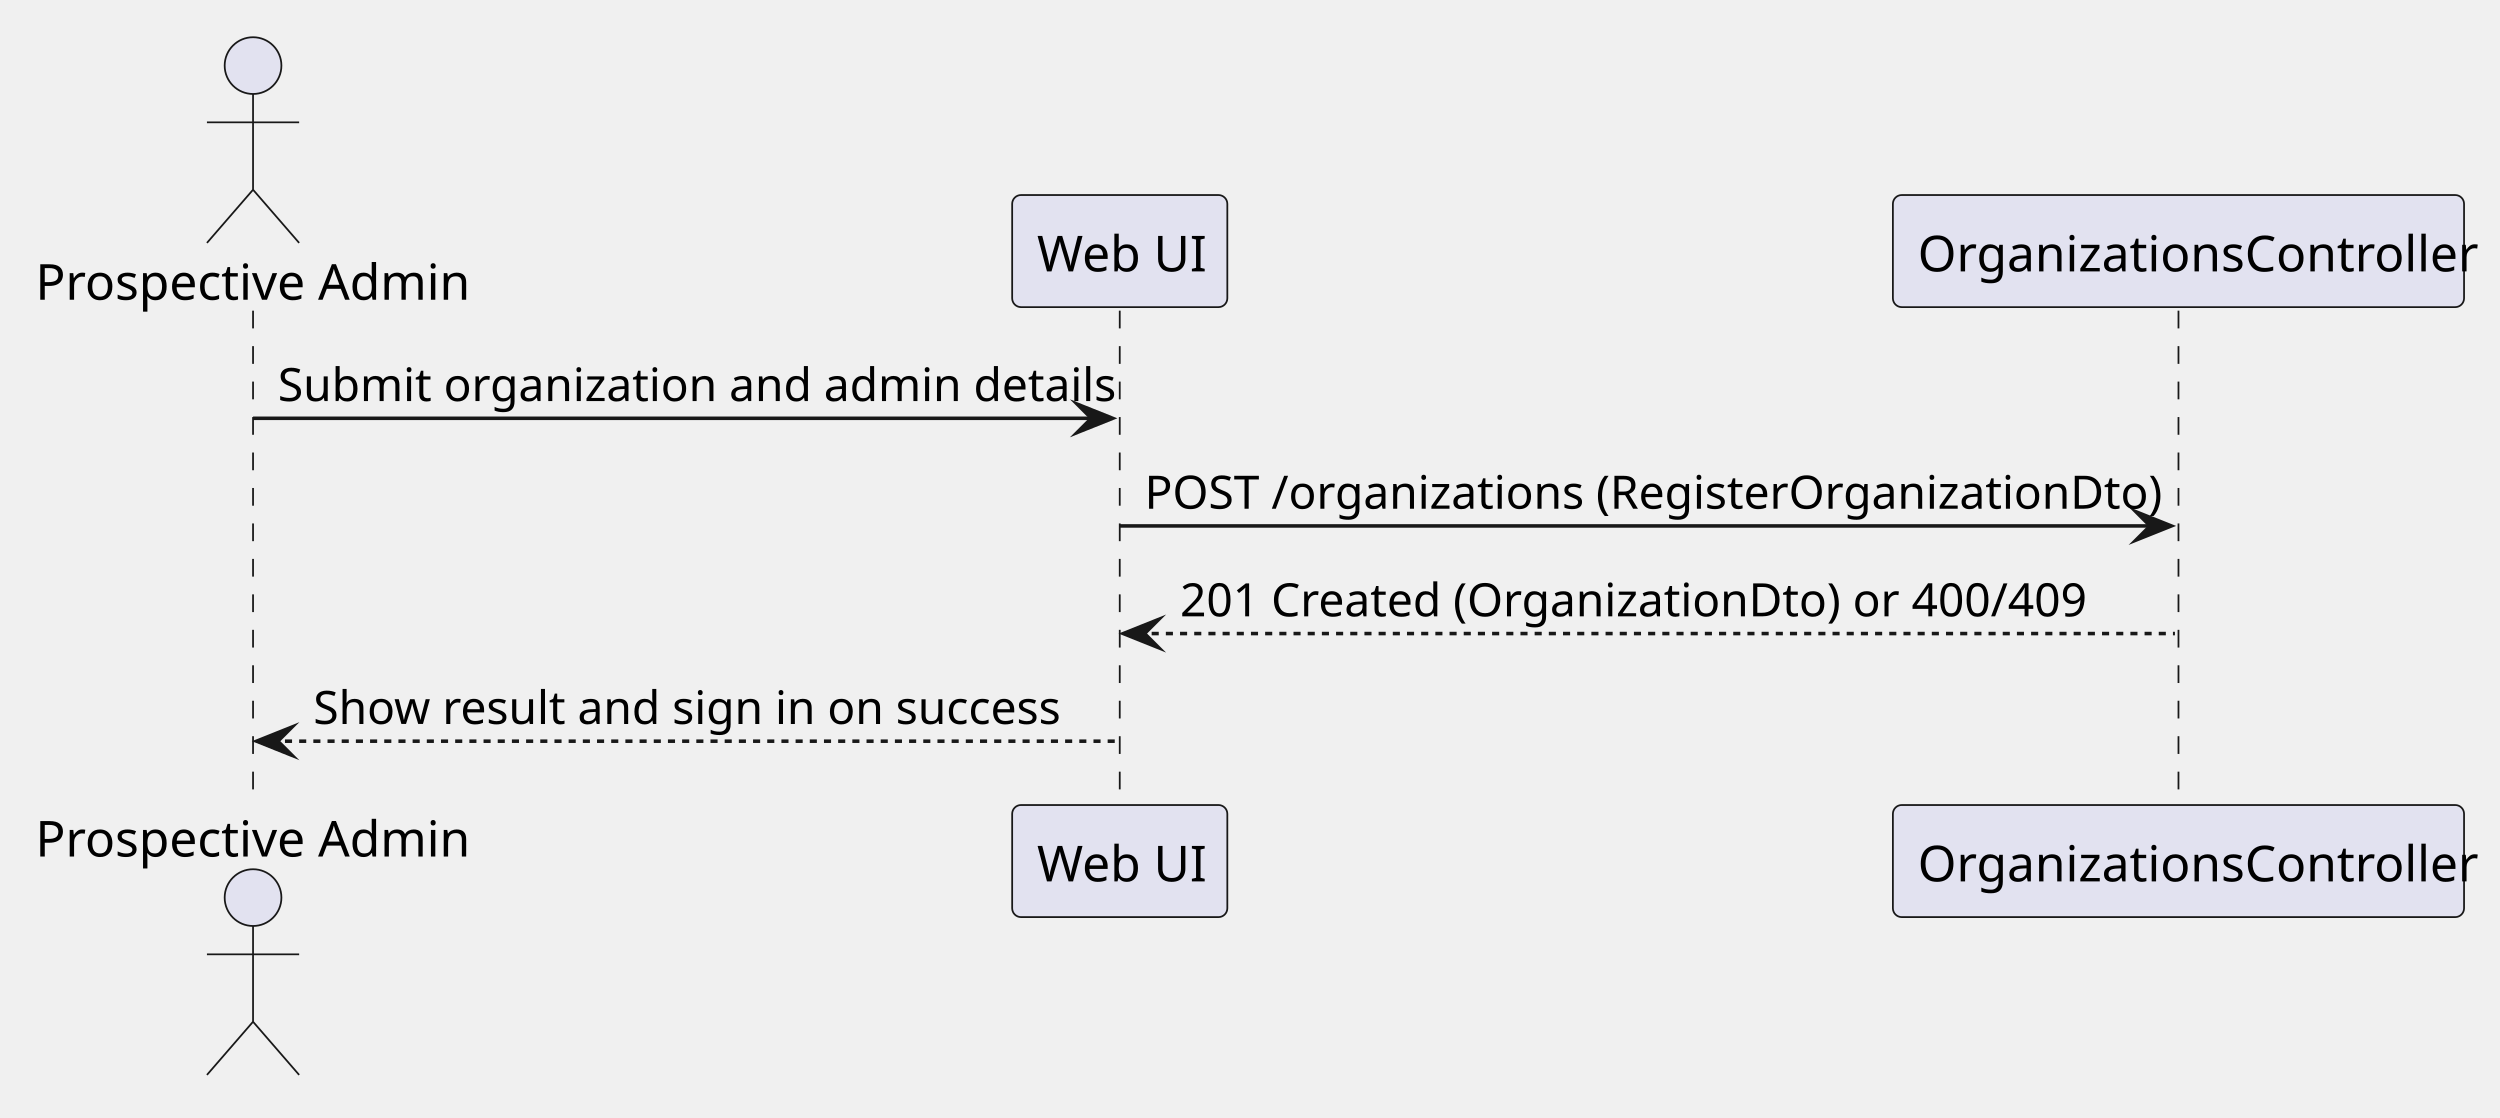
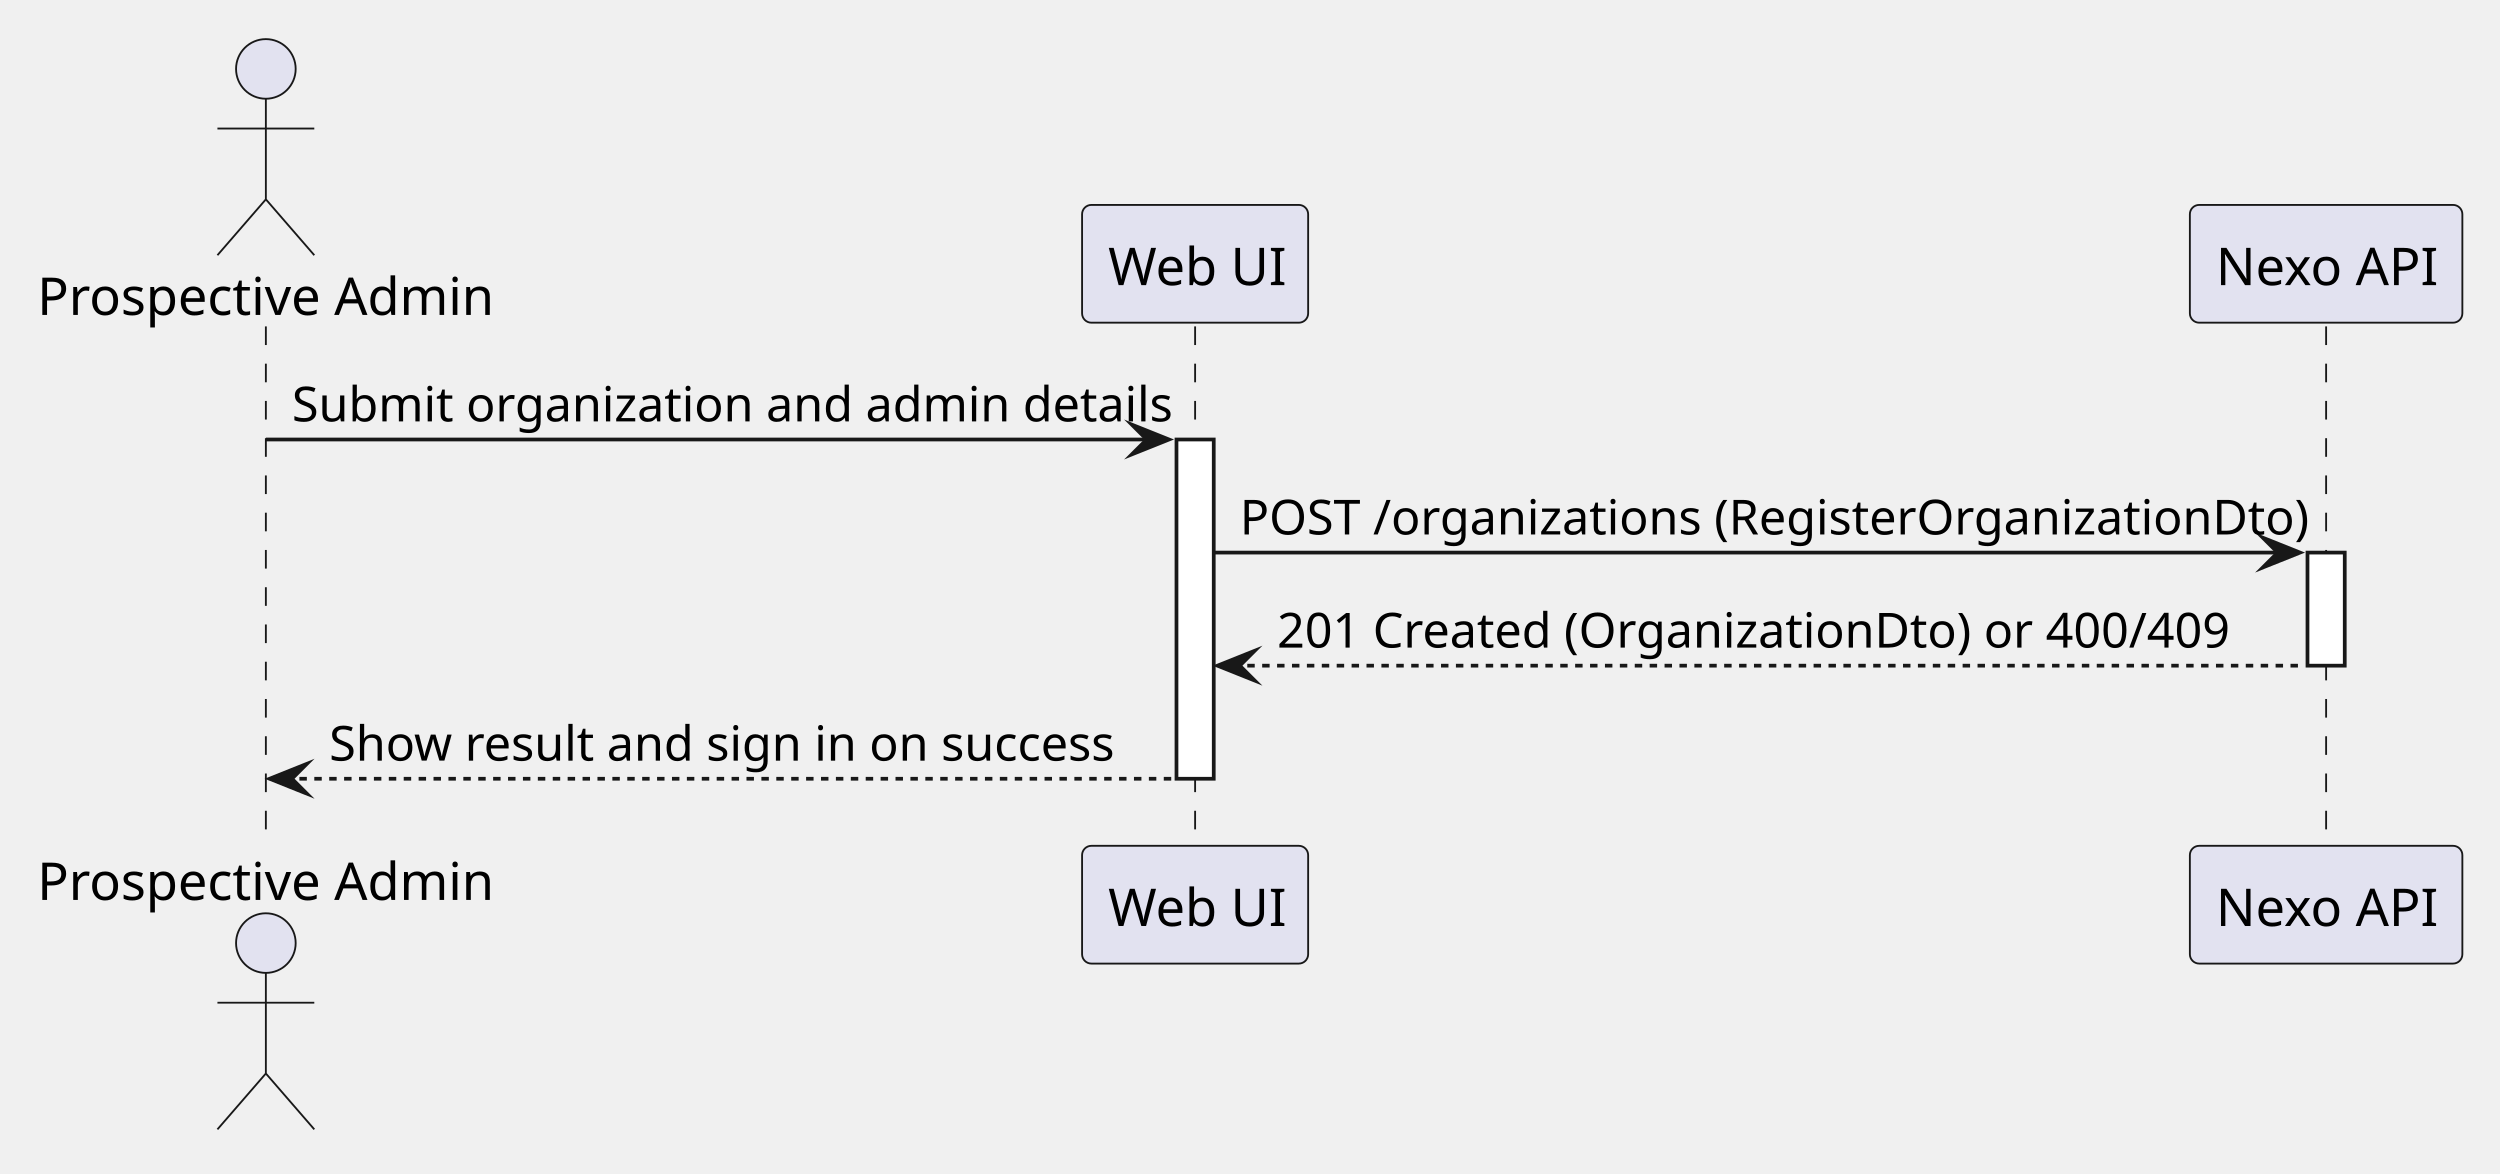
- <svg xmlns="http://www.w3.org/2000/svg" version="1.1" data-diagram-type="SEQUENCE" style="width:705px;height:315px;background:#FFFFFF;" width="705px" height="315px" viewBox="0 0 705 315" zoomAndPan="magnify" preserveAspectRatio="none" contentStyleType="text/css">
+ <svg xmlns="http://www.w3.org/2000/svg" version="1.1" data-diagram-type="SEQUENCE" style="width:671px;height:315px;background:#FFFFFF;" width="671px" height="315px" viewBox="0 0 671 315" zoomAndPan="magnify" preserveAspectRatio="none" contentStyleType="text/css">
  <defs />
  <g font-family="sans-serif" lengthAdjust="spacing">
    <g>
      <rect x="67.858" y="87.609" width="8" height="139.406" fill="#000" fill-opacity="0" />
      <line x1="71.358" y1="87.609" x2="71.358" y2="227.016" style="stroke:#181818;stroke-width:0.5;stroke-dasharray:5,5;" />
    </g>
    <g>
-       <rect x="312.268" y="87.609" width="8" height="139.406" fill="#000" fill-opacity="0" />
-       <line x1="315.768" y1="87.609" x2="315.768" y2="227.016" style="stroke:#181818;stroke-width:0.5;stroke-dasharray:5,5;" />
+       <rect x="317.268" y="87.609" width="8" height="139.406" fill="#000" fill-opacity="0" />
+       <line x1="320.768" y1="87.609" x2="320.768" y2="227.016" style="stroke:#181818;stroke-width:0.5;stroke-dasharray:5,5;" />
    </g>
    <g>
-       <rect x="610.83" y="87.609" width="8" height="139.406" fill="#000" fill-opacity="0" />
-       <line x1="614.33" y1="87.609" x2="614.33" y2="227.016" style="stroke:#181818;stroke-width:0.5;stroke-dasharray:5,5;" />
+       <rect x="315.768" y="117.961" width="10" height="91.055" fill="#FFF" style="stroke:#181818;stroke-width:1;" />
+     </g>
+     <g>
+       <rect x="620.83" y="87.609" width="8" height="139.406" fill="#000" fill-opacity="0" />
+       <line x1="624.33" y1="87.609" x2="624.33" y2="227.016" style="stroke:#181818;stroke-width:0.5;stroke-dasharray:5,5;" />
+     </g>
+     <g>
+       <rect x="619.33" y="148.313" width="10" height="30.352" fill="#FFF" style="stroke:#181818;stroke-width:1;" />
    </g>
    <text x="10" y="84.533" fill="#000" font-size="14" textLength="116.717">Prospective Admin</text>
    <ellipse cx="71.358" cy="18.5" rx="8" ry="8" fill="#E2E2F0" style="stroke:#181818;stroke-width:0.5;" />
    <path d="M71.358,26.5 L71.358,53.5 M58.358,34.5 L84.358,34.5 M71.358,53.5 L58.358,68.5 M71.358,53.5 L84.358,68.5" style="stroke:#181818;stroke-width:0.5;" fill="none" />
-     <rect x="285.43" y="55" width="60.676" height="31.609" fill="#E2E2F0" style="stroke:#181818;stroke-width:0.5;" rx="2.5" ry="2.5" />
-     <text x="292.43" y="76.533" fill="#000" font-size="14" textLength="46.676">Web UI</text>
-     <rect x="533.795" y="55" width="161.068" height="31.609" fill="#E2E2F0" style="stroke:#181818;stroke-width:0.5;" rx="2.5" ry="2.5" />
-     <text x="540.795" y="76.533" fill="#000" font-size="14" textLength="147.068">OrganizationsController</text>
+     <rect x="290.43" y="55" width="60.676" height="31.609" fill="#E2E2F0" style="stroke:#181818;stroke-width:0.5;" rx="2.5" ry="2.5" />
+     <text x="297.43" y="76.533" fill="#000" font-size="14" textLength="46.676">Web UI</text>
+     <rect x="587.761" y="55" width="73.138" height="31.609" fill="#E2E2F0" style="stroke:#181818;stroke-width:0.5;" rx="2.5" ry="2.5" />
+     <text x="594.761" y="76.533" fill="#000" font-size="14" textLength="59.138">Nexo API</text>
    <text x="10" y="241.549" fill="#000" font-size="14" textLength="116.717">Prospective Admin</text>
    <ellipse cx="71.358" cy="253.125" rx="8" ry="8" fill="#E2E2F0" style="stroke:#181818;stroke-width:0.5;" />
    <path d="M71.358,261.125 L71.358,288.125 M58.358,269.125 L84.358,269.125 M71.358,288.125 L58.358,303.125 M71.358,288.125 L84.358,303.125" style="stroke:#181818;stroke-width:0.5;" fill="none" />
-     <rect x="285.43" y="227.016" width="60.676" height="31.609" fill="#E2E2F0" style="stroke:#181818;stroke-width:0.5;" rx="2.5" ry="2.5" />
-     <text x="292.43" y="248.549" fill="#000" font-size="14" textLength="46.676">Web UI</text>
-     <rect x="533.795" y="227.016" width="161.068" height="31.609" fill="#E2E2F0" style="stroke:#181818;stroke-width:0.5;" rx="2.5" ry="2.5" />
-     <text x="540.795" y="248.549" fill="#000" font-size="14" textLength="147.068">OrganizationsController</text>
+     <rect x="290.43" y="227.016" width="60.676" height="31.609" fill="#E2E2F0" style="stroke:#181818;stroke-width:0.5;" rx="2.5" ry="2.5" />
+     <text x="297.43" y="248.549" fill="#000" font-size="14" textLength="46.676">Web UI</text>
+     <rect x="587.761" y="227.016" width="73.138" height="31.609" fill="#E2E2F0" style="stroke:#181818;stroke-width:0.5;" rx="2.5" ry="2.5" />
+     <text x="594.761" y="248.549" fill="#000" font-size="14" textLength="59.138">Nexo API</text>
    <polygon points="303.768,113.961,313.768,117.961,303.768,121.961,307.768,117.961" fill="#181818" style="stroke:#181818;stroke-width:1;stroke-linejoin:miter;stroke-miterlimit:10;" />
    <line x1="71.358" y1="117.961" x2="309.768" y2="117.961" style="stroke:#181818;stroke-width:1;" />
    <text x="78.358" y="113.104" fill="#000" font-size="13" textLength="220.41">Submit organization and admin details</text>
-     <polygon points="602.33,144.313,612.33,148.313,602.33,152.313,606.33,148.313" fill="#181818" style="stroke:#181818;stroke-width:1;stroke-linejoin:miter;stroke-miterlimit:10;" />
-     <line x1="315.768" y1="148.313" x2="608.33" y2="148.313" style="stroke:#181818;stroke-width:1;" />
-     <text x="322.768" y="143.456" fill="#000" font-size="13" textLength="274.562">POST /organizations (RegisterOrganizationDto)</text>
-     <polygon points="326.768,174.664,316.768,178.664,326.768,182.664,322.768,178.664" fill="#181818" style="stroke:#181818;stroke-width:1;stroke-linejoin:miter;stroke-miterlimit:10;" />
-     <line x1="320.768" y1="178.664" x2="613.33" y2="178.664" style="stroke:#181818;stroke-width:1;stroke-dasharray:2,2;" />
-     <text x="332.768" y="173.808" fill="#000" font-size="13" textLength="243.534">201 Created (OrganizationDto) or 400/409</text>
+     <polygon points="607.33,144.313,617.33,148.313,607.33,152.313,611.33,148.313" fill="#181818" style="stroke:#181818;stroke-width:1;stroke-linejoin:miter;stroke-miterlimit:10;" />
+     <line x1="325.768" y1="148.313" x2="613.33" y2="148.313" style="stroke:#181818;stroke-width:1;" />
+     <text x="332.768" y="143.456" fill="#000" font-size="13" textLength="274.562">POST /organizations (RegisterOrganizationDto)</text>
+     <polygon points="336.768,174.664,326.768,178.664,336.768,182.664,332.768,178.664" fill="#181818" style="stroke:#181818;stroke-width:1;stroke-linejoin:miter;stroke-miterlimit:10;" />
+     <line x1="330.768" y1="178.664" x2="618.33" y2="178.664" style="stroke:#181818;stroke-width:1;stroke-dasharray:2,2;" />
+     <text x="342.768" y="173.808" fill="#000" font-size="13" textLength="243.534">201 Created (OrganizationDto) or 400/409</text>
    <polygon points="82.358,205.016,72.358,209.016,82.358,213.016,78.358,209.016" fill="#181818" style="stroke:#181818;stroke-width:1;stroke-linejoin:miter;stroke-miterlimit:10;" />
    <line x1="76.358" y1="209.016" x2="314.768" y2="209.016" style="stroke:#181818;stroke-width:1;stroke-dasharray:2,2;" />
    <text x="88.358" y="204.159" fill="#000" font-size="13" textLength="203.055">Show result and sign in on success</text>
  </g>
</svg>
